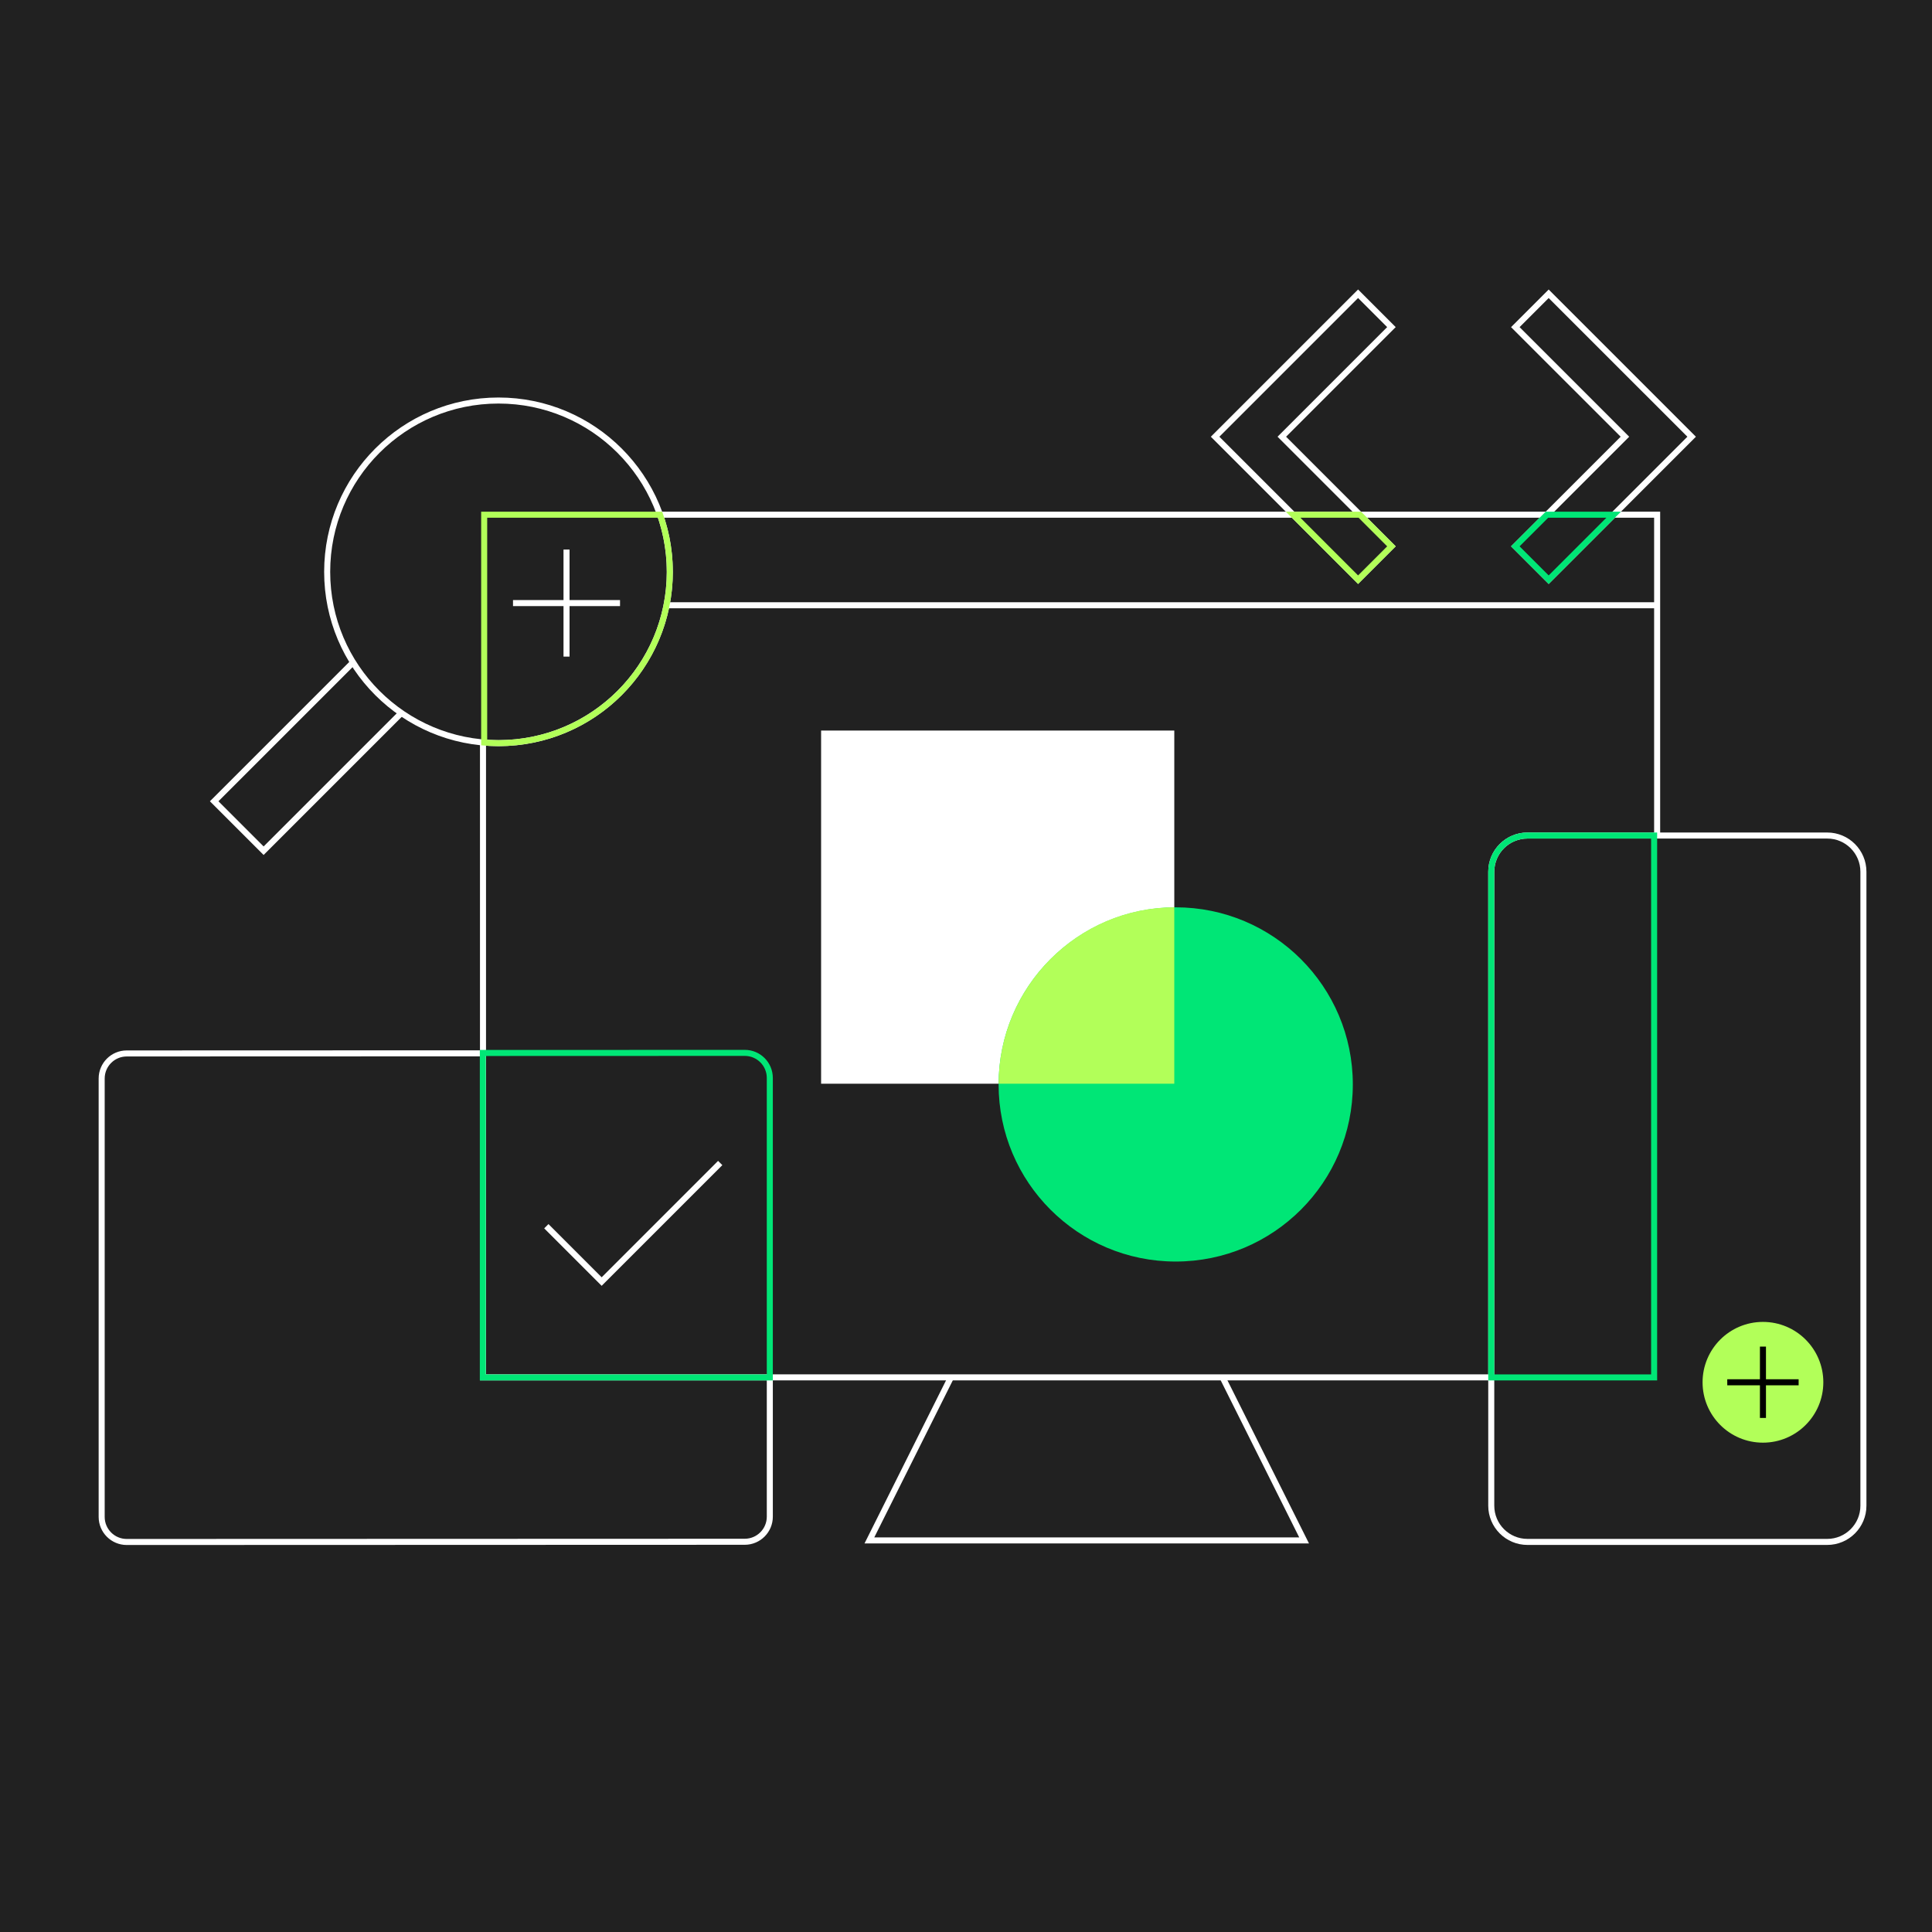
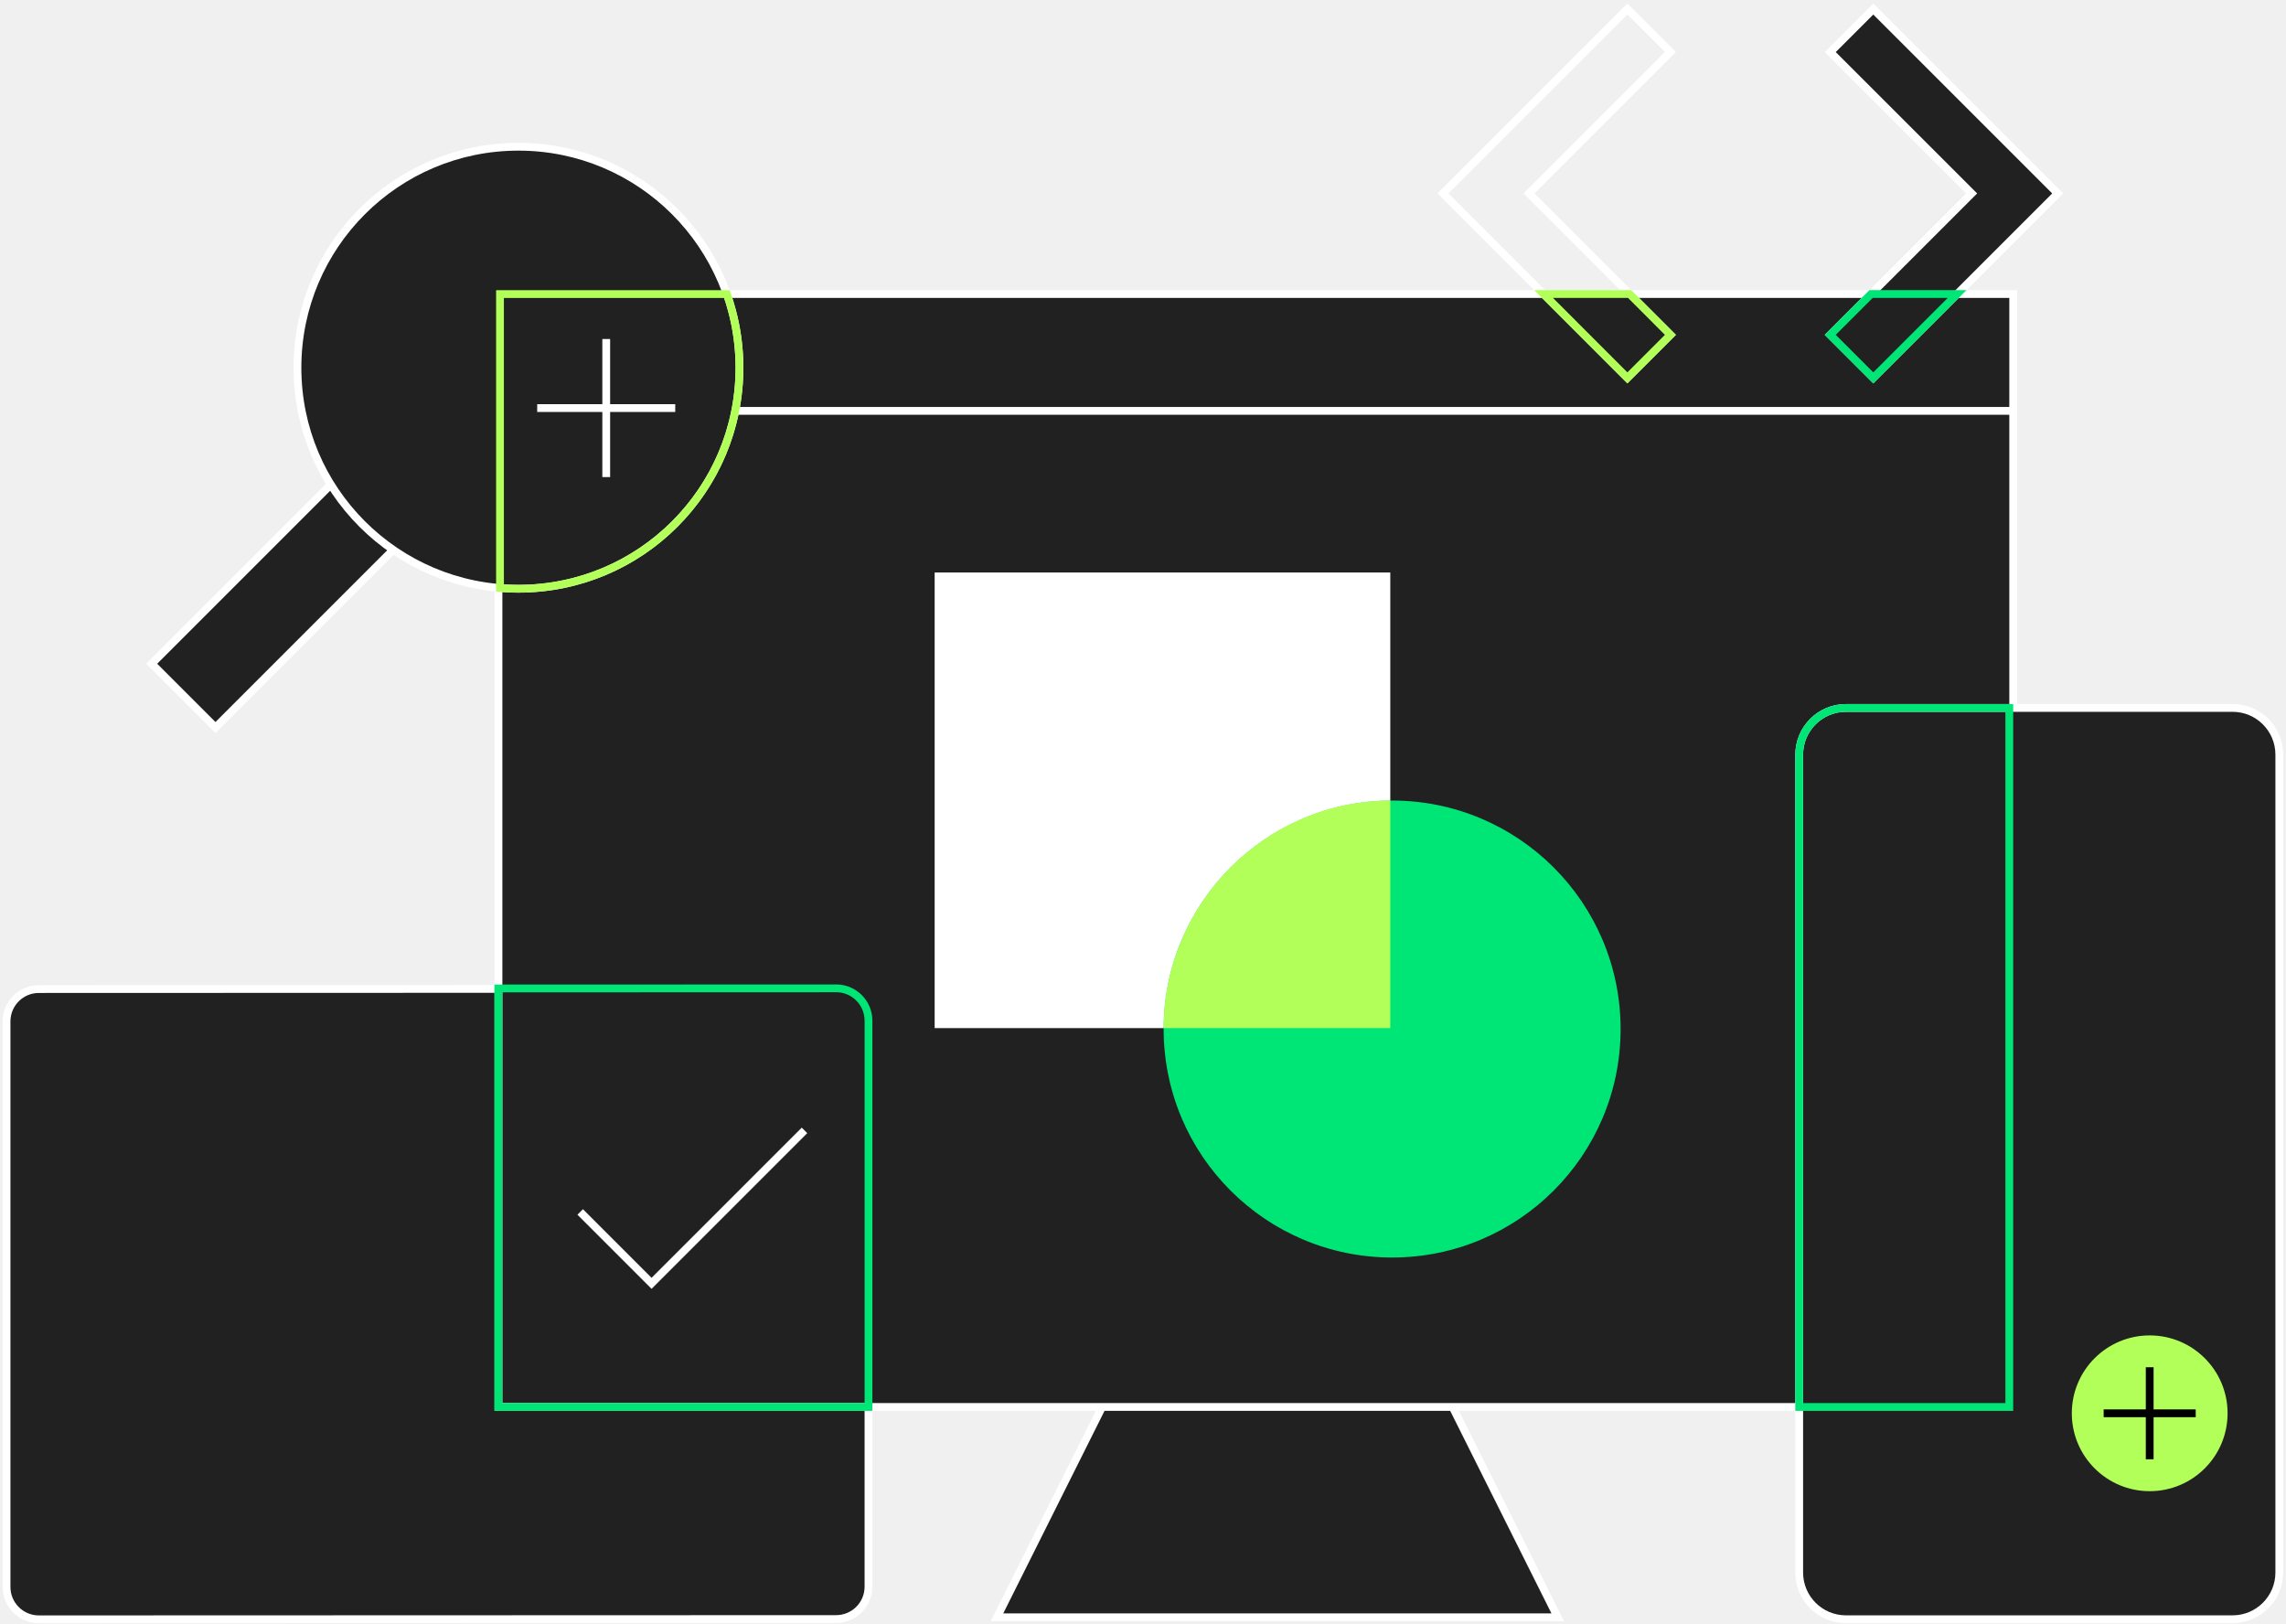
- <svg xmlns="http://www.w3.org/2000/svg" xmlns:xlink="http://www.w3.org/1999/xlink" width="640" height="640" viewBox="88 -68 640 640">
-   <path fill="#212121" d="M88-68h640v640H88z" />
-   <path fill="#212121" stroke="#FFF" stroke-width="2" stroke-miterlimit="10" d="M129.98 280.97l204.73-.07c4.58 0 8.3 3.72 8.3 8.3v145.23c0 4.58-3.72 8.3-8.3 8.3l-204.73.07c-4.58 0-8.3-3.72-8.3-8.3V289.27c0-4.59 3.72-8.3 8.3-8.3zM520 442.28H376l72-144z" />
-   <path fill="#212121" stroke="#FFF" stroke-width="2" stroke-miterlimit="10" d="M248 102.5h388.95v285.77H248z" />
-   <path fill="none" stroke="#FFF" stroke-width="2" stroke-miterlimit="10" d="M248 132.5h388.95" />
-   <path fill="#212121" stroke="#FFF" stroke-width="2" stroke-miterlimit="10" d="M594 208.78h99.28c6.63 0 12 5.37 12 12v210c0 6.63-5.37 12-12 12H594c-6.63 0-12-5.37-12-12v-210c0-6.63 5.37-12 12-12z" />
-   <path fill="none" d="M536 350H360V174h176v176z" />
-   <path fill="#FFF" d="M360 291h58.81L477 232.56V174H360v117z" />
-   <circle fill="#00E676" cx="477.47" cy="291.23" r="58.67" />
-   <path fill="#B2FF59" d="M477 232.56c-32 0-58.19 26.44-58.19 58.44H477v-58.44z" />
-   <path fill="none" d="M360 173.9h176v176H360z" />
-   <path fill="#212121" stroke="#FFF" stroke-width="2" stroke-miterlimit="10" d="M218.234 138.149l16.377 16.376-59.284 59.283-16.376-16.376z" />
-   <circle fill="#212121" stroke="#FFF" stroke-width="2" stroke-miterlimit="10" cx="253.13" cy="121.43" r="56.75" />
-   <path fill="none" stroke="#00E676" stroke-width="2" stroke-miterlimit="10" d="M334.71 280.78l-86.76.03v107.47h95.06v-99.2c0-4.59-3.72-8.3-8.3-8.3z" />
-   <path fill="none" stroke="#B2FF59" stroke-width="2" stroke-miterlimit="10" d="M293.26 161.56c15.97-15.97 20.43-39.09 13.39-59.05h-58.26v75.46c16.06 1.34 32.58-4.13 44.87-16.41z" />
-   <path fill="none" stroke="#FFF" stroke-width="2" stroke-miterlimit="10" d="M548.93 112.98l-36.31-36.31 36.31-36.31-11.05-11.05-47.36 47.36 47.36 47.36 11.05-11.05z" />
-   <path fill="#212121" stroke="#FFF" stroke-width="2" stroke-miterlimit="10" d="M589.97 112.98l36.31-36.31-36.31-36.3 11.05-11.05 47.36 47.35-47.36 47.36z" />
-   <path fill="none" stroke="#FFF" stroke-width="2" stroke-miterlimit="10" d="M275.67 114.05v35.46m-17.73-17.73h35.45" />
-   <defs>
-     <path id="a" d="M268.98 338.2l18.33 18.33 39.27-39.27" />
-   </defs>
-   <use xlink:href="#a" overflow="visible" fill="none" stroke="#FFF" stroke-width="2" stroke-miterlimit="10" />
-   <path fill="none" stroke="#00E676" stroke-width="2" stroke-miterlimit="10" d="M635.95 208.78H594c-6.63 0-12 5.37-12 12v167.5h53.95v-179.5z" />
-   <circle fill="#B2FF59" cx="672" cy="389.9" r="20" />
-   <path fill="none" stroke="#000" stroke-width="2" stroke-miterlimit="10" d="M672 378.08v23.63m-11.82-11.81h23.64" />
-   <path fill="#212121" stroke="#B2FF59" stroke-width="2" stroke-miterlimit="10" d="M548.93 112.98l-10.47-10.48h-22.1l21.52 21.53z" />
-   <path fill="#212121" stroke="#00E676" stroke-width="2" stroke-miterlimit="10" d="M601.02 124.03l21.53-21.53h-22.1l-10.48 10.48z" />
+ <svg xmlns="http://www.w3.org/2000/svg" width="587" height="417" viewBox="0 0 587 417">
+   <g transform="translate(1 2)" fill="none" fill-rule="evenodd">
+     <path d="M8.98 251.97l204.73-.07c4.58 0 8.3 3.72 8.3 8.3v145.23c0 4.58-3.72 8.3-8.3 8.3l-204.73.07c-4.58 0-8.3-3.72-8.3-8.3V260.27c0-4.59 3.72-8.3 8.3-8.3zM399 413.28H255l72-144 72 144z" stroke="#FFF" stroke-width="2" fill="#212121" fill-rule="nonzero" />
+     <path stroke="#FFF" stroke-width="2" fill="#212121" fill-rule="nonzero" d="M127 73.5h388.95v285.77H127z" />
+     <path d="M127 103.5h388.95" stroke="#FFF" stroke-width="2" />
+     <path d="M473 179.78h99.28c6.63 0 12 5.37 12 12v210c0 6.63-5.37 12-12 12H473c-6.63 0-12-5.37-12-12v-210c0-6.63 5.37-12 12-12z" stroke="#FFF" stroke-width="2" fill="#212121" fill-rule="nonzero" />
+     <path d="M415 321H239V145h176z" />
+     <path fill="#FFF" fill-rule="nonzero" d="M239 262h58.81L356 203.56V145H239z" />
+     <circle fill="#00E676" fill-rule="nonzero" cx="356.47" cy="262.23" r="58.67" />
+     <path d="M356 203.56c-32 0-58.19 26.44-58.19 58.44H356v-58.44z" fill="#B2FF59" fill-rule="nonzero" />
+     <path d="M239 144.9h176v176H239z" />
+     <path stroke="#FFF" stroke-width="2" fill="#212121" fill-rule="nonzero" d="M97.234 109.149l16.377 16.376-59.284 59.283-16.376-16.376z" />
+     <circle stroke="#FFF" stroke-width="2" fill="#212121" fill-rule="nonzero" cx="132.13" cy="92.43" r="56.75" />
+     <path d="M213.71 251.78l-86.76.03v107.47h95.06v-99.2c0-4.59-3.72-8.3-8.3-8.3z" stroke="#00E676" stroke-width="2" />
+     <path d="M172.26 132.56c15.97-15.97 20.43-39.09 13.39-59.05h-58.26v75.46c16.06 1.34 32.58-4.13 44.87-16.41z" stroke="#B2FF59" stroke-width="2" />
+     <path stroke="#FFF" stroke-width="2" d="M427.93 83.98l-36.31-36.31 36.31-36.31L416.88.31l-47.36 47.36 47.36 47.36 11.05-11.05z" />
+     <path stroke="#FFF" stroke-width="2" fill="#212121" fill-rule="nonzero" d="M468.97 83.98l36.31-36.31-36.31-36.3L480.02.32l47.36 47.35-47.36 47.36z" />
+     <path d="M154.67 85.05v35.46m-17.73-17.73h35.45M147.98 309.2l18.33 18.33 39.27-39.27" stroke="#FFF" stroke-width="2" />
+     <path d="M514.95 179.78H473c-6.63 0-12 5.37-12 12v167.5h53.95v-179.5z" stroke="#00E676" stroke-width="2" />
+     <circle fill="#B2FF59" fill-rule="nonzero" cx="551" cy="360.9" r="20" />
+     <path d="M551 349.08v23.63m-11.82-11.81h23.64" stroke="#000" stroke-width="2" />
+     <path stroke="#B2FF59" stroke-width="2" fill="#212121" fill-rule="nonzero" d="M427.93 83.98L417.46 73.5h-22.1l21.52 21.53z" />
+     <path stroke="#00E676" stroke-width="2" fill="#212121" fill-rule="nonzero" d="M480.02 95.03l21.53-21.53h-22.1l-10.48 10.48z" />
+   </g>
</svg>
